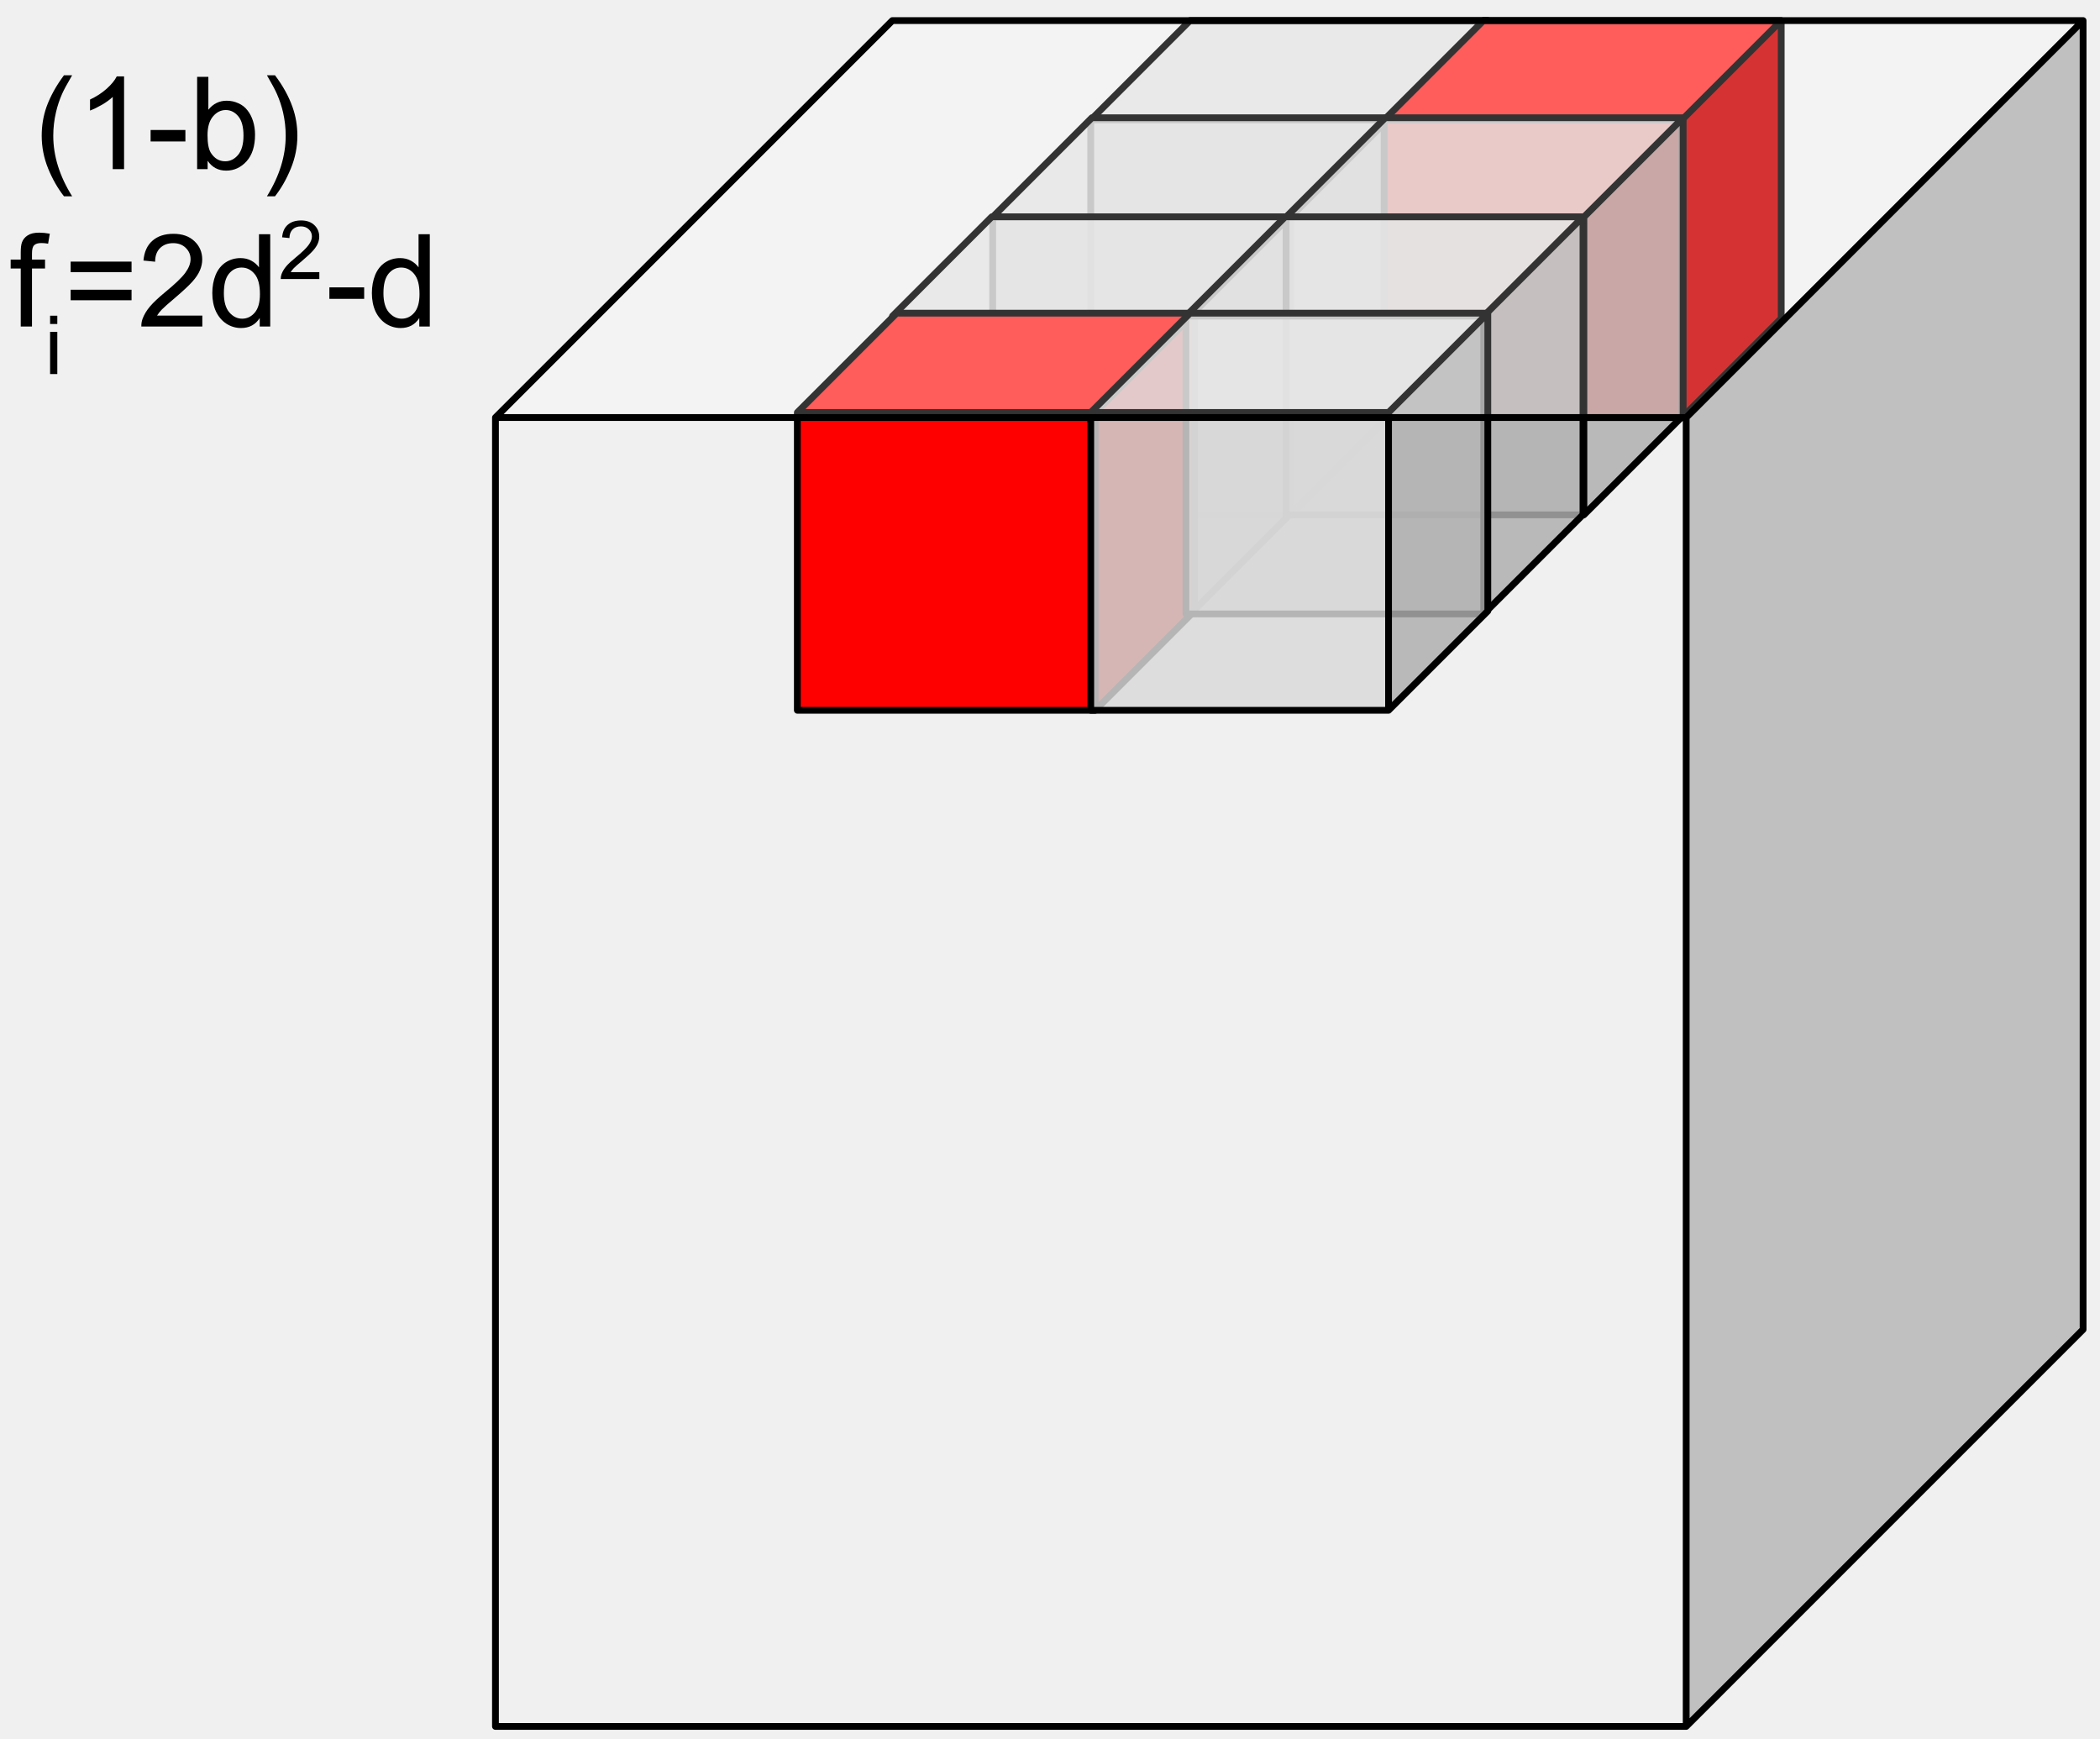
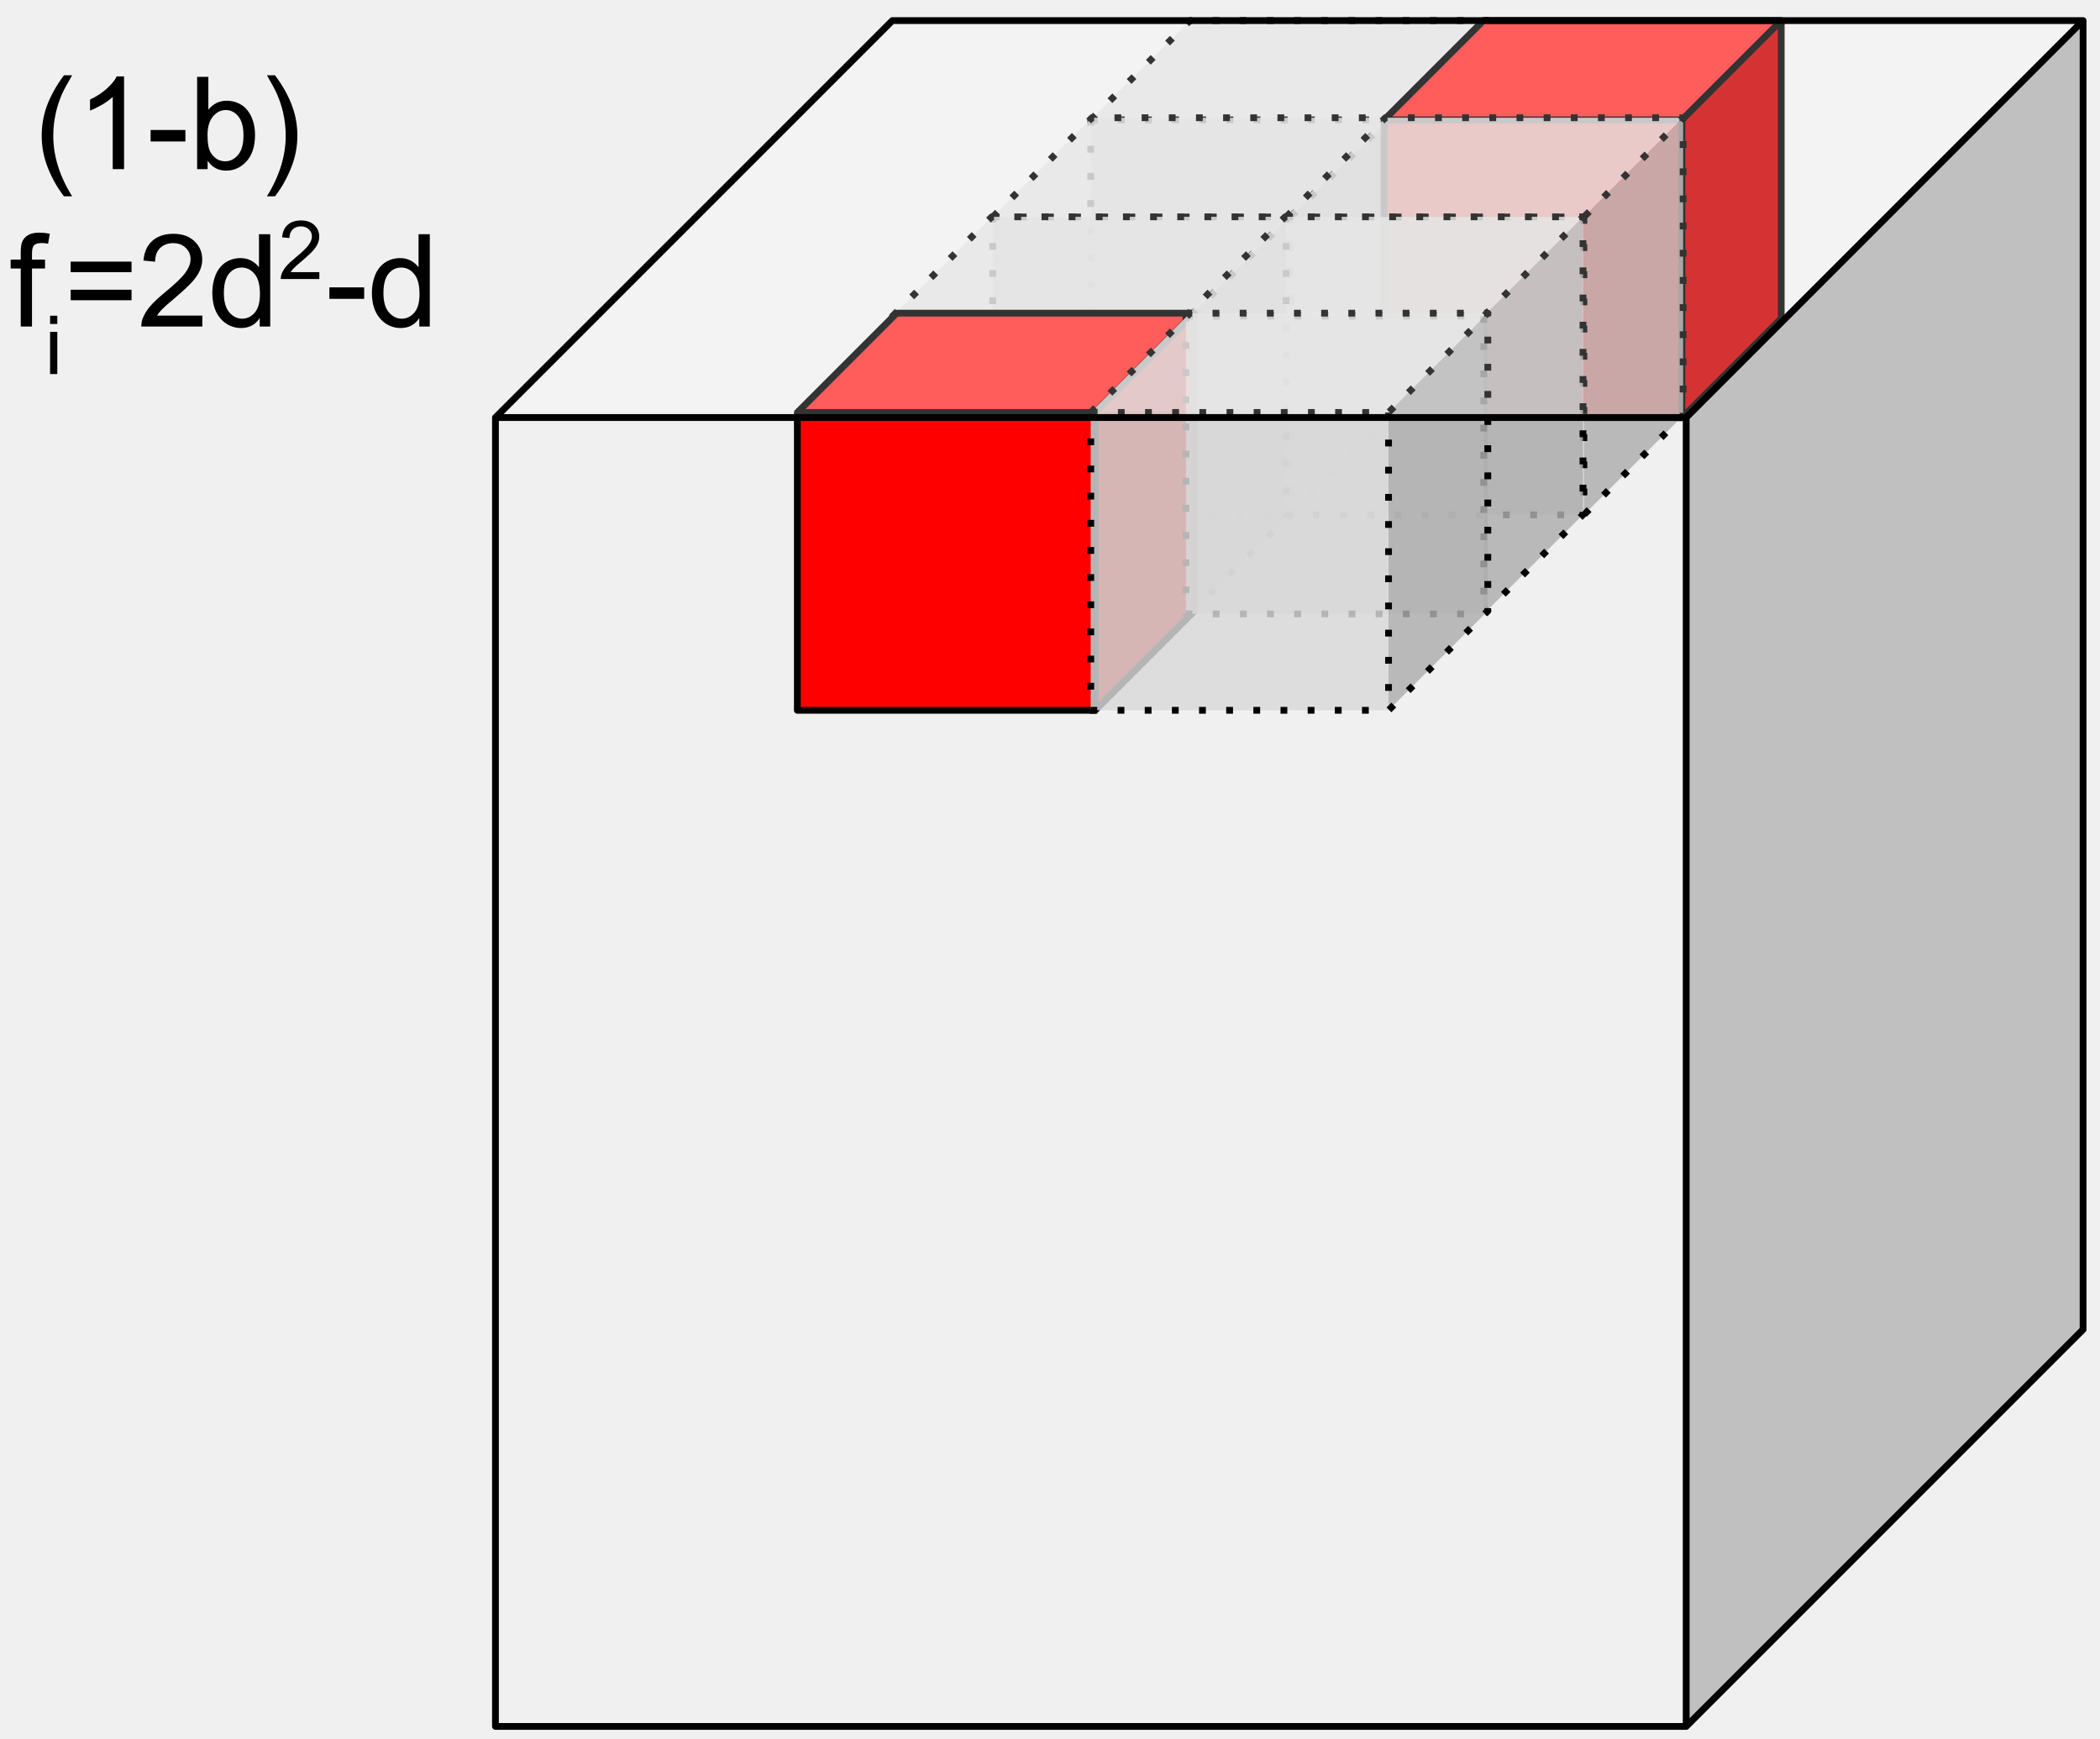
<svg xmlns="http://www.w3.org/2000/svg" version="1.1" viewBox="0.0 0.0 309.331 256.094" fill="none" stroke="none" stroke-linecap="square" stroke-miterlimit="10">
  <clipPath id="p.0">
    <path d="m0 0l309.331 0l0 256.094l-309.331 0l0 -256.094z" clip-rule="nonzero" />
  </clipPath>
  <g clip-path="url(#p.0)">
    <path fill="#000000" fill-opacity="0.0" d="m0 0l309.331 0l0 256.094l-309.331 0z" fill-rule="evenodd" />
    <path fill="#d9d9d9" fill-opacity="0.835" d="m160.667 17.654l43.866 0l0 43.866l-43.866 0z" fill-rule="evenodd" />
    <path fill="#adadad" fill-opacity="0.835" d="m204.533 17.654l14.622 -14.622l0 43.866l-14.622 14.622z" fill-rule="evenodd" />
    <path fill="#e0e0e0" fill-opacity="0.835" d="m160.667 17.654l14.622 -14.622l43.866 0l-14.622 14.622z" fill-rule="evenodd" />
    <path fill="#000000" fill-opacity="0.0" d="m160.667 17.654l14.622 -14.622l43.866 0l0 43.866l-14.622 14.622l-43.866 0zm0 0l43.866 0l14.622 -14.622m-14.622 14.622l0 43.866" fill-rule="evenodd" />
-     <path stroke="#000000" stroke-width="1.0" stroke-linejoin="round" stroke-linecap="butt" d="m160.667 17.654l14.622 -14.622l43.866 0l0 43.866l-14.622 14.622l-43.866 0zm0 0l43.866 0l14.622 -14.622m-14.622 14.622l0 43.866" fill-rule="evenodd" />
+     <path stroke="#000000" stroke-width="1.0" stroke-linejoin="round" stroke-linecap="butt" stroke-dasharray="1.0,3.0" d="m160.667 17.654l14.622 -14.622l43.866 0l0 43.866l-14.622 14.622l-43.866 0zm0 0l43.866 0l14.622 -14.622m-14.622 14.622l0 43.866" fill-rule="evenodd" />
    <path fill="#d9d9d9" fill-opacity="0.835" d="m146.223 31.963l43.866 0l0 43.866l-43.866 0z" fill-rule="evenodd" />
    <path fill="#adadad" fill-opacity="0.835" d="m190.089 31.963l14.622 -14.622l0 43.866l-14.622 14.622z" fill-rule="evenodd" />
    <path fill="#e0e0e0" fill-opacity="0.835" d="m146.223 31.963l14.622 -14.622l43.866 0l-14.622 14.622z" fill-rule="evenodd" />
    <path fill="#000000" fill-opacity="0.0" d="m146.223 31.963l14.622 -14.622l43.866 0l0 43.866l-14.622 14.622l-43.866 0zm0 0l43.866 0l14.622 -14.622m-14.622 14.622l0 43.866" fill-rule="evenodd" />
-     <path stroke="#000000" stroke-width="1.0" stroke-linejoin="round" stroke-linecap="butt" d="m146.223 31.963l14.622 -14.622l43.866 0l0 43.866l-14.622 14.622l-43.866 0zm0 0l43.866 0l14.622 -14.622m-14.622 14.622l0 43.866" fill-rule="evenodd" />
+     <path stroke="#000000" stroke-width="1.0" stroke-linejoin="round" stroke-linecap="butt" stroke-dasharray="1.0,3.0" d="m146.223 31.963l14.622 -14.622l43.866 0l0 43.866l-14.622 14.622l-43.866 0zm0 0l43.866 0l14.622 -14.622m-14.622 14.622l0 43.866" fill-rule="evenodd" />
    <path fill="#d9d9d9" fill-opacity="0.835" d="m131.47 46.554l43.866 0l0 43.866l-43.866 0z" fill-rule="evenodd" />
    <path fill="#adadad" fill-opacity="0.835" d="m175.336 46.554l14.622 -14.622l0 43.866l-14.622 14.622z" fill-rule="evenodd" />
    <path fill="#e0e0e0" fill-opacity="0.835" d="m131.47 46.554l14.622 -14.622l43.866 0l-14.622 14.622z" fill-rule="evenodd" />
    <path fill="#000000" fill-opacity="0.0" d="m131.47 46.554l14.622 -14.622l43.866 0l0 43.866l-14.622 14.622l-43.866 0zm0 0l43.866 0l14.622 -14.622m-14.622 14.622l0 43.866" fill-rule="evenodd" />
-     <path stroke="#000000" stroke-width="1.0" stroke-linejoin="round" stroke-linecap="butt" d="m131.47 46.554l14.622 -14.622l43.866 0l0 43.866l-14.622 14.622l-43.866 0zm0 0l43.866 0l14.622 -14.622m-14.622 14.622l0 43.866" fill-rule="evenodd" />
+     <path stroke="#000000" stroke-width="1.0" stroke-linejoin="round" stroke-linecap="butt" stroke-dasharray="1.0,3.0" d="m131.47 46.554l14.622 -14.622l43.866 0l0 43.866l-14.622 14.622l-43.866 0zm0 0l43.866 0l14.622 -14.622m-14.622 14.622l0 43.866" fill-rule="evenodd" />
    <path fill="#000000" fill-opacity="0.0" d="m-4.013 -2.008l63.969 0l0 26.961l-63.969 0z" fill-rule="evenodd" />
    <path fill="#000000" d="m9.424 28.912q-1.375 -1.75 -2.328 -4.078q-0.953 -2.344 -0.953 -4.844q0 -2.219 0.703 -4.234q0.844 -2.344 2.578 -4.672l1.203 0q-1.125 1.922 -1.484 2.75q-0.562 1.281 -0.891 2.672q-0.406 1.734 -0.406 3.484q0 4.469 2.781 8.922l-1.203 0zm8.853 -4.0l-1.672 0l0 -10.641q-0.594 0.578 -1.578 1.156q-0.984 0.562 -1.766 0.859l0 -1.625q1.406 -0.656 2.453 -1.594q1.047 -0.938 1.484 -1.812l1.078 0l0 13.656zm3.907 -4.078l0 -1.688l5.125 0l0 1.688l-5.125 0zm8.4 4.078l-1.547 0l0 -13.594l1.656 0l0 4.844q1.062 -1.328 2.703 -1.328q0.906 0 1.719 0.375q0.812 0.359 1.328 1.031q0.531 0.656 0.828 1.594q0.297 0.938 0.297 2.0q0 2.531 -1.25 3.922q-1.25 1.375 -3.0 1.375q-1.75 0 -2.734 -1.453l0 1.234zm-0.016 -5.0q0 1.766 0.469 2.562q0.797 1.281 2.141 1.281q1.094 0 1.891 -0.938q0.797 -0.953 0.797 -2.844q0 -1.922 -0.766 -2.844q-0.766 -0.922 -1.844 -0.922q-1.094 0 -1.891 0.953q-0.797 0.953 -0.797 2.75zm9.938 9.0l-1.188 0q2.766 -4.453 2.766 -8.922q0 -1.734 -0.391 -3.453q-0.328 -1.391 -0.891 -2.672q-0.359 -0.844 -1.484 -2.781l1.188 0q1.75 2.328 2.578 4.672q0.719 2.016 0.719 4.234q0 2.5 -0.969 4.844q-0.953 2.328 -2.328 4.078z" fill-rule="nonzero" />
    <path fill="#000000" fill-opacity="0.0" d="m-7.601 21.173l81.858 0l0 26.961l-81.858 0z" fill-rule="evenodd" />
    <path fill="#000000" d="m3.055 48.093l0 -8.547l-1.484 0l0 -1.312l1.484 0l0 -1.047q0 -0.984 0.172 -1.469q0.234 -0.656 0.844 -1.047q0.609 -0.406 1.703 -0.406q0.703 0 1.562 0.156l-0.25 1.469q-0.516 -0.094 -0.984 -0.094q-0.766 0 -1.078 0.328q-0.312 0.312 -0.312 1.203l0 0.906l1.922 0l0 1.312l-1.922 0l0 8.547l-1.656 0z" fill-rule="nonzero" />
    <path fill="#000000" d="m7.379 47.718l0 -1.219l1.063 0l0 1.219l-1.063 0zm0 7.375l0 -6.219l1.063 0l0 6.219l-1.063 0z" fill-rule="nonzero" />
    <path fill="#000000" d="m19.377 40.093l-8.969 0l0 -1.562l8.969 0l0 1.562zm0 4.125l-8.969 0l0 -1.547l8.969 0l0 1.547zm10.426 2.266l0 1.609l-8.984 0q-0.016 -0.609 0.188 -1.156q0.344 -0.922 1.094 -1.812q0.766 -0.891 2.188 -2.062q2.219 -1.812 3.0 -2.875q0.781 -1.062 0.781 -2.016q0 -0.984 -0.719 -1.672q-0.703 -0.688 -1.844 -0.688q-1.203 0 -1.938 0.734q-0.719 0.719 -0.719 2.0l-1.719 -0.172q0.172 -1.922 1.328 -2.922q1.156 -1.016 3.094 -1.016q1.953 0 3.094 1.094q1.141 1.078 1.141 2.688q0 0.812 -0.344 1.609q-0.328 0.781 -1.109 1.656q-0.766 0.859 -2.562 2.391q-1.5 1.266 -1.938 1.719q-0.422 0.438 -0.703 0.891l6.672 0zm8.454 1.609l0 -1.25q-0.938 1.469 -2.75 1.469q-1.172 0 -2.172 -0.641q-0.984 -0.656 -1.531 -1.812q-0.531 -1.172 -0.531 -2.688q0 -1.469 0.484 -2.672q0.5 -1.203 1.469 -1.844q0.984 -0.641 2.203 -0.641q0.891 0 1.578 0.375q0.703 0.375 1.141 0.984l0 -4.875l1.656 0l0 13.594l-1.547 0zm-5.281 -4.922q0 1.891 0.797 2.828q0.812 0.938 1.891 0.938q1.094 0 1.859 -0.891q0.766 -0.891 0.766 -2.734q0 -2.016 -0.781 -2.953q-0.781 -0.953 -1.922 -0.953q-1.109 0 -1.859 0.906q-0.75 0.906 -0.75 2.859z" fill-rule="nonzero" />
    <path fill="#000000" d="m47.039 40.078l0 1.016l-5.688 0q0 -0.375 0.125 -0.734q0.219 -0.578 0.688 -1.141q0.484 -0.562 1.391 -1.297q1.406 -1.156 1.891 -1.828q0.5 -0.672 0.5 -1.266q0 -0.625 -0.453 -1.047q-0.453 -0.438 -1.172 -0.438q-0.766 0 -1.219 0.453q-0.453 0.453 -0.469 1.266l-1.078 -0.109q0.109 -1.219 0.828 -1.844q0.734 -0.641 1.969 -0.641q1.234 0 1.953 0.688q0.719 0.688 0.719 1.703q0 0.516 -0.219 1.016q-0.203 0.484 -0.703 1.047q-0.484 0.547 -1.609 1.5q-0.953 0.797 -1.234 1.094q-0.266 0.281 -0.438 0.562l4.219 0z" fill-rule="nonzero" />
    <path fill="#000000" d="m48.518 44.015l0 -1.688l5.125 0l0 1.688l-5.125 0zm13.244 4.078l0 -1.25q-0.938 1.469 -2.75 1.469q-1.172 0 -2.172 -0.641q-0.984 -0.656 -1.531 -1.812q-0.531 -1.172 -0.531 -2.688q0 -1.469 0.484 -2.672q0.5 -1.203 1.469 -1.844q0.984 -0.641 2.203 -0.641q0.891 0 1.578 0.375q0.703 0.375 1.141 0.984l0 -4.875l1.656 0l0 13.594l-1.547 0zm-5.281 -4.922q0 1.891 0.797 2.828q0.812 0.938 1.891 0.938q1.094 0 1.859 -0.891q0.766 -0.891 0.766 -2.734q0 -2.016 -0.781 -2.953q-0.781 -0.953 -1.922 -0.953q-1.109 0 -1.859 0.906q-0.75 0.906 -0.75 2.859z" fill-rule="nonzero" />
    <path fill="#ff0000" d="m117.449 60.748l43.866 0l0 43.866l-43.866 0z" fill-rule="evenodd" />
    <path fill="#cb0000" d="m161.315 60.748l14.622 -14.622l0 43.866l-14.622 14.622z" fill-rule="evenodd" />
    <path fill="#ff3333" d="m117.449 60.748l14.622 -14.622l43.866 0l-14.622 14.622z" fill-rule="evenodd" />
    <path fill="#000000" fill-opacity="0.0" d="m117.449 60.748l14.622 -14.622l43.866 0l0 43.866l-14.622 14.622l-43.866 0zm0 0l43.866 0l14.622 -14.622m-14.622 14.622l0 43.866" fill-rule="evenodd" />
    <path stroke="#000000" stroke-width="1.0" stroke-linejoin="round" stroke-linecap="butt" d="m117.449 60.748l14.622 -14.622l43.866 0l0 43.866l-14.622 14.622l-43.866 0zm0 0l43.866 0l14.622 -14.622m-14.622 14.622l0 43.866" fill-rule="evenodd" />
    <path fill="#ff0000" d="m203.885 17.654l43.866 0l0 43.866l-43.866 0z" fill-rule="evenodd" />
    <path fill="#cb0000" d="m247.751 17.654l14.622 -14.622l0 43.866l-14.622 14.622z" fill-rule="evenodd" />
    <path fill="#ff3333" d="m203.885 17.654l14.622 -14.622l43.866 0l-14.622 14.622z" fill-rule="evenodd" />
    <path fill="#000000" fill-opacity="0.0" d="m203.885 17.654l14.622 -14.622l43.866 0l0 43.866l-14.622 14.622l-43.866 0zm0 0l43.866 0l14.622 -14.622m-14.622 14.622l0 43.866" fill-rule="evenodd" />
    <path stroke="#000000" stroke-width="1.0" stroke-linejoin="round" stroke-linecap="butt" d="m203.885 17.654l14.622 -14.622l43.866 0l0 43.866l-14.622 14.622l-43.866 0zm0 0l43.866 0l14.622 -14.622m-14.622 14.622l0 43.866" fill-rule="evenodd" />
    <path fill="#d9d9d9" fill-opacity="0.835" d="m189.441 31.963l43.866 0l0 43.866l-43.866 0z" fill-rule="evenodd" />
    <path fill="#adadad" fill-opacity="0.835" d="m233.307 31.963l14.622 -14.622l0 43.866l-14.622 14.622z" fill-rule="evenodd" />
    <path fill="#e0e0e0" fill-opacity="0.835" d="m189.441 31.963l14.622 -14.622l43.866 0l-14.622 14.622z" fill-rule="evenodd" />
    <path fill="#000000" fill-opacity="0.0" d="m189.441 31.963l14.622 -14.622l43.866 0l0 43.866l-14.622 14.622l-43.866 0zm0 0l43.866 0l14.622 -14.622m-14.622 14.622l0 43.866" fill-rule="evenodd" />
-     <path stroke="#000000" stroke-width="1.0" stroke-linejoin="round" stroke-linecap="butt" d="m189.441 31.963l14.622 -14.622l43.866 0l0 43.866l-14.622 14.622l-43.866 0zm0 0l43.866 0l14.622 -14.622m-14.622 14.622l0 43.866" fill-rule="evenodd" />
+     <path stroke="#000000" stroke-width="1.0" stroke-linejoin="round" stroke-linecap="butt" stroke-dasharray="1.0,3.0" d="m189.441 31.963l14.622 -14.622l43.866 0l0 43.866l-14.622 14.622l-43.866 0zm0 0l43.866 0l14.622 -14.622m-14.622 14.622l0 43.866" fill-rule="evenodd" />
    <path fill="#d9d9d9" fill-opacity="0.835" d="m174.688 46.554l43.866 0l0 43.866l-43.866 0z" fill-rule="evenodd" />
    <path fill="#adadad" fill-opacity="0.835" d="m218.554 46.554l14.622 -14.622l0 43.866l-14.622 14.622z" fill-rule="evenodd" />
    <path fill="#e0e0e0" fill-opacity="0.835" d="m174.688 46.554l14.622 -14.622l43.866 0l-14.622 14.622z" fill-rule="evenodd" />
    <path fill="#000000" fill-opacity="0.0" d="m174.688 46.554l14.622 -14.622l43.866 0l0 43.866l-14.622 14.622l-43.866 0zm0 0l43.866 0l14.622 -14.622m-14.622 14.622l0 43.866" fill-rule="evenodd" />
-     <path stroke="#000000" stroke-width="1.0" stroke-linejoin="round" stroke-linecap="butt" d="m174.688 46.554l14.622 -14.622l43.866 0l0 43.866l-14.622 14.622l-43.866 0zm0 0l43.866 0l14.622 -14.622m-14.622 14.622l0 43.866" fill-rule="evenodd" />
+     <path stroke="#000000" stroke-width="1.0" stroke-linejoin="round" stroke-linecap="butt" stroke-dasharray="1.0,3.0" d="m174.688 46.554l14.622 -14.622l43.866 0l0 43.866l-14.622 14.622l-43.866 0zm0 0l43.866 0l14.622 -14.622m-14.622 14.622l0 43.866" fill-rule="evenodd" />
    <path fill="#d9d9d9" fill-opacity="0.835" d="m160.667 60.748l43.866 0l0 43.866l-43.866 0z" fill-rule="evenodd" />
    <path fill="#adadad" fill-opacity="0.835" d="m204.533 60.748l14.622 -14.622l0 43.866l-14.622 14.622z" fill-rule="evenodd" />
    <path fill="#e0e0e0" fill-opacity="0.835" d="m160.667 60.748l14.622 -14.622l43.866 0l-14.622 14.622z" fill-rule="evenodd" />
    <path fill="#000000" fill-opacity="0.0" d="m160.667 60.748l14.622 -14.622l43.866 0l0 43.866l-14.622 14.622l-43.866 0zm0 0l43.866 0l14.622 -14.622m-14.622 14.622l0 43.866" fill-rule="evenodd" />
-     <path stroke="#000000" stroke-width="1.0" stroke-linejoin="round" stroke-linecap="butt" d="m160.667 60.748l14.622 -14.622l43.866 0l0 43.866l-14.622 14.622l-43.866 0zm0 0l43.866 0l14.622 -14.622m-14.622 14.622l0 43.866" fill-rule="evenodd" />
+     <path stroke="#000000" stroke-width="1.0" stroke-linejoin="round" stroke-linecap="butt" stroke-dasharray="1.0,3.0" d="m160.667 60.748l14.622 -14.622l43.866 0l0 43.866l-14.622 14.622l-43.866 0zm0 0l43.866 0l14.622 -14.622m-14.622 14.622l0 43.866" fill-rule="evenodd" />
    <path fill="#000000" fill-opacity="0.0" d="m72.982 61.495l175.394 0l0 192.78l-175.394 0z" fill-rule="evenodd" />
    <path fill="#000000" fill-opacity="0.0" d="m248.375 61.495l58.465 -58.465l0 192.78l-58.465 58.465z" fill-rule="evenodd" />
    <path fill="#000000" fill-opacity="0.0" d="m72.982 61.495l58.465 -58.465l175.394 0l-58.465 58.465z" fill-rule="evenodd" />
    <path fill="#000000" fill-opacity="0.0" d="m72.982 61.495l58.465 -58.465l175.394 0l0 192.78l-58.465 58.465l-175.394 0zm0 0l175.394 0l58.465 -58.465m-58.465 58.465l0 192.78" fill-rule="evenodd" />
    <path fill="#000000" fill-opacity="0.2" d="m248.375 61.495l58.465 -58.465l0 192.78l-58.465 58.465z" fill-rule="evenodd" />
    <path fill="#ffffff" fill-opacity="0.2" d="m72.982 61.495l58.465 -58.465l175.394 0l-58.465 58.465z" fill-rule="evenodd" />
    <path stroke="#000000" stroke-width="1.0" stroke-linejoin="round" stroke-linecap="butt" d="m72.982 61.495l58.465 -58.465l175.394 0l0 192.78l-58.465 58.465l-175.394 0zm0 0l175.394 0l58.465 -58.465m-58.465 58.465l0 192.78" fill-rule="evenodd" />
  </g>
</svg>
